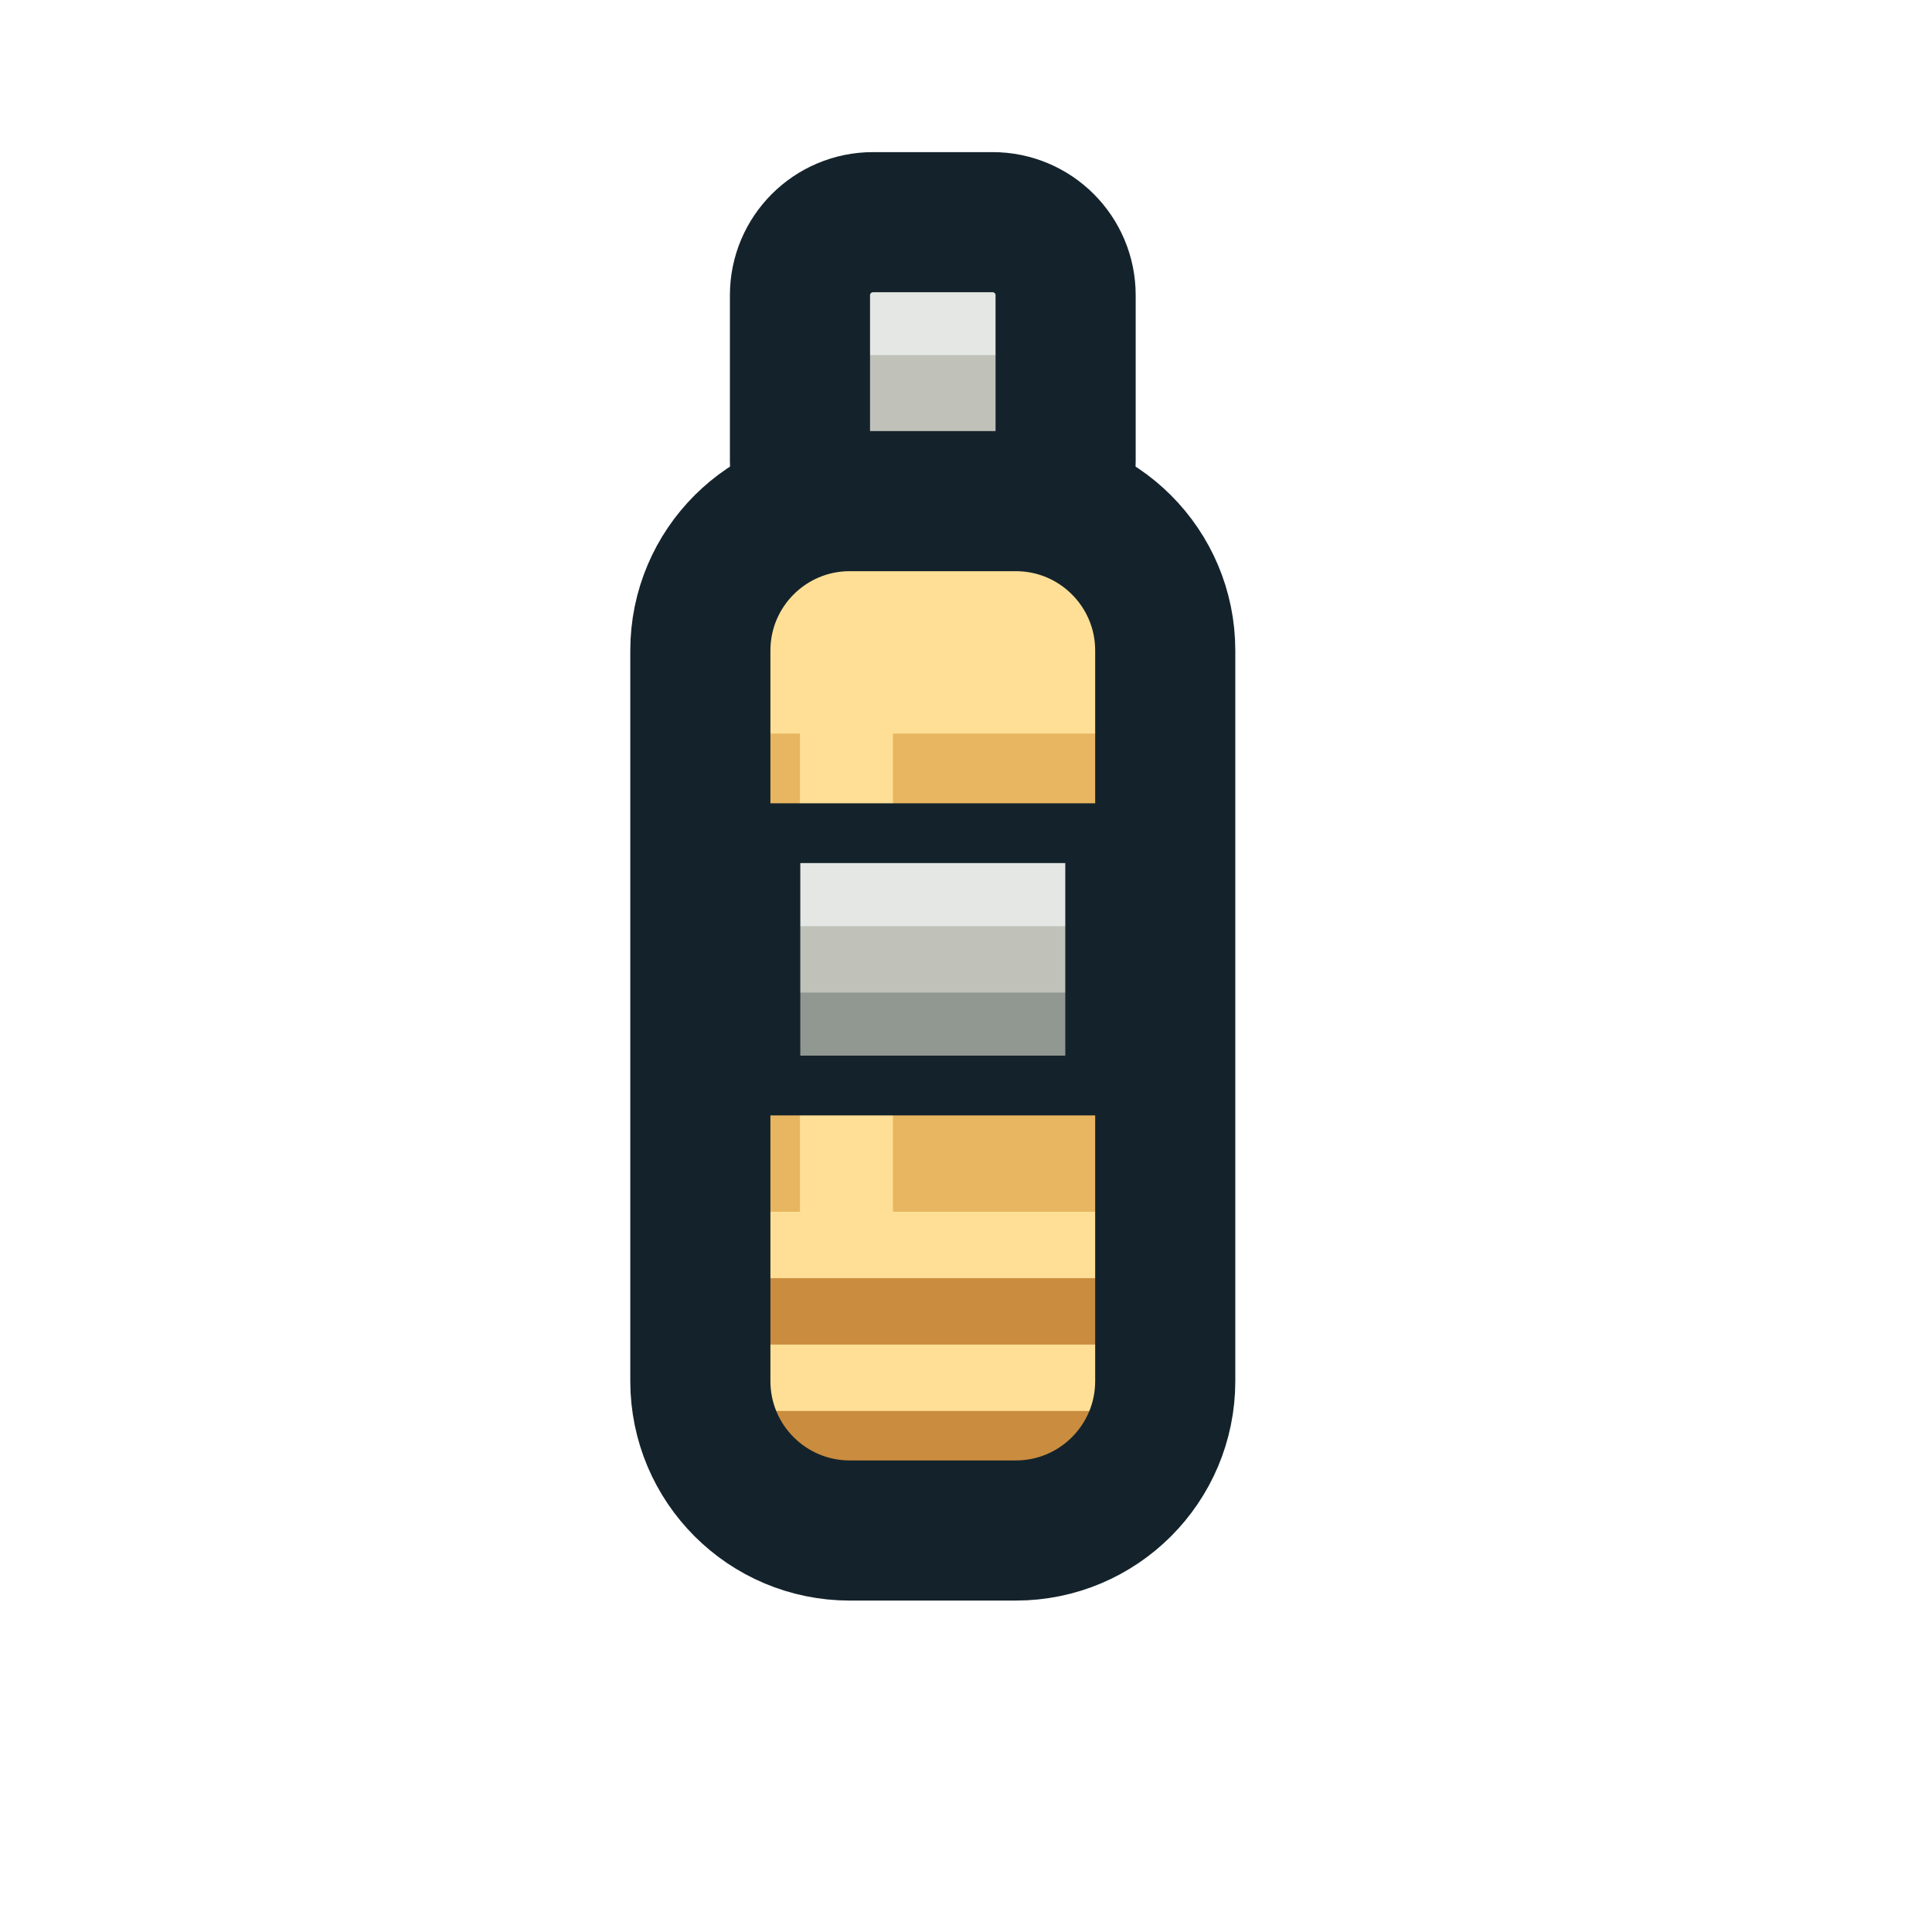
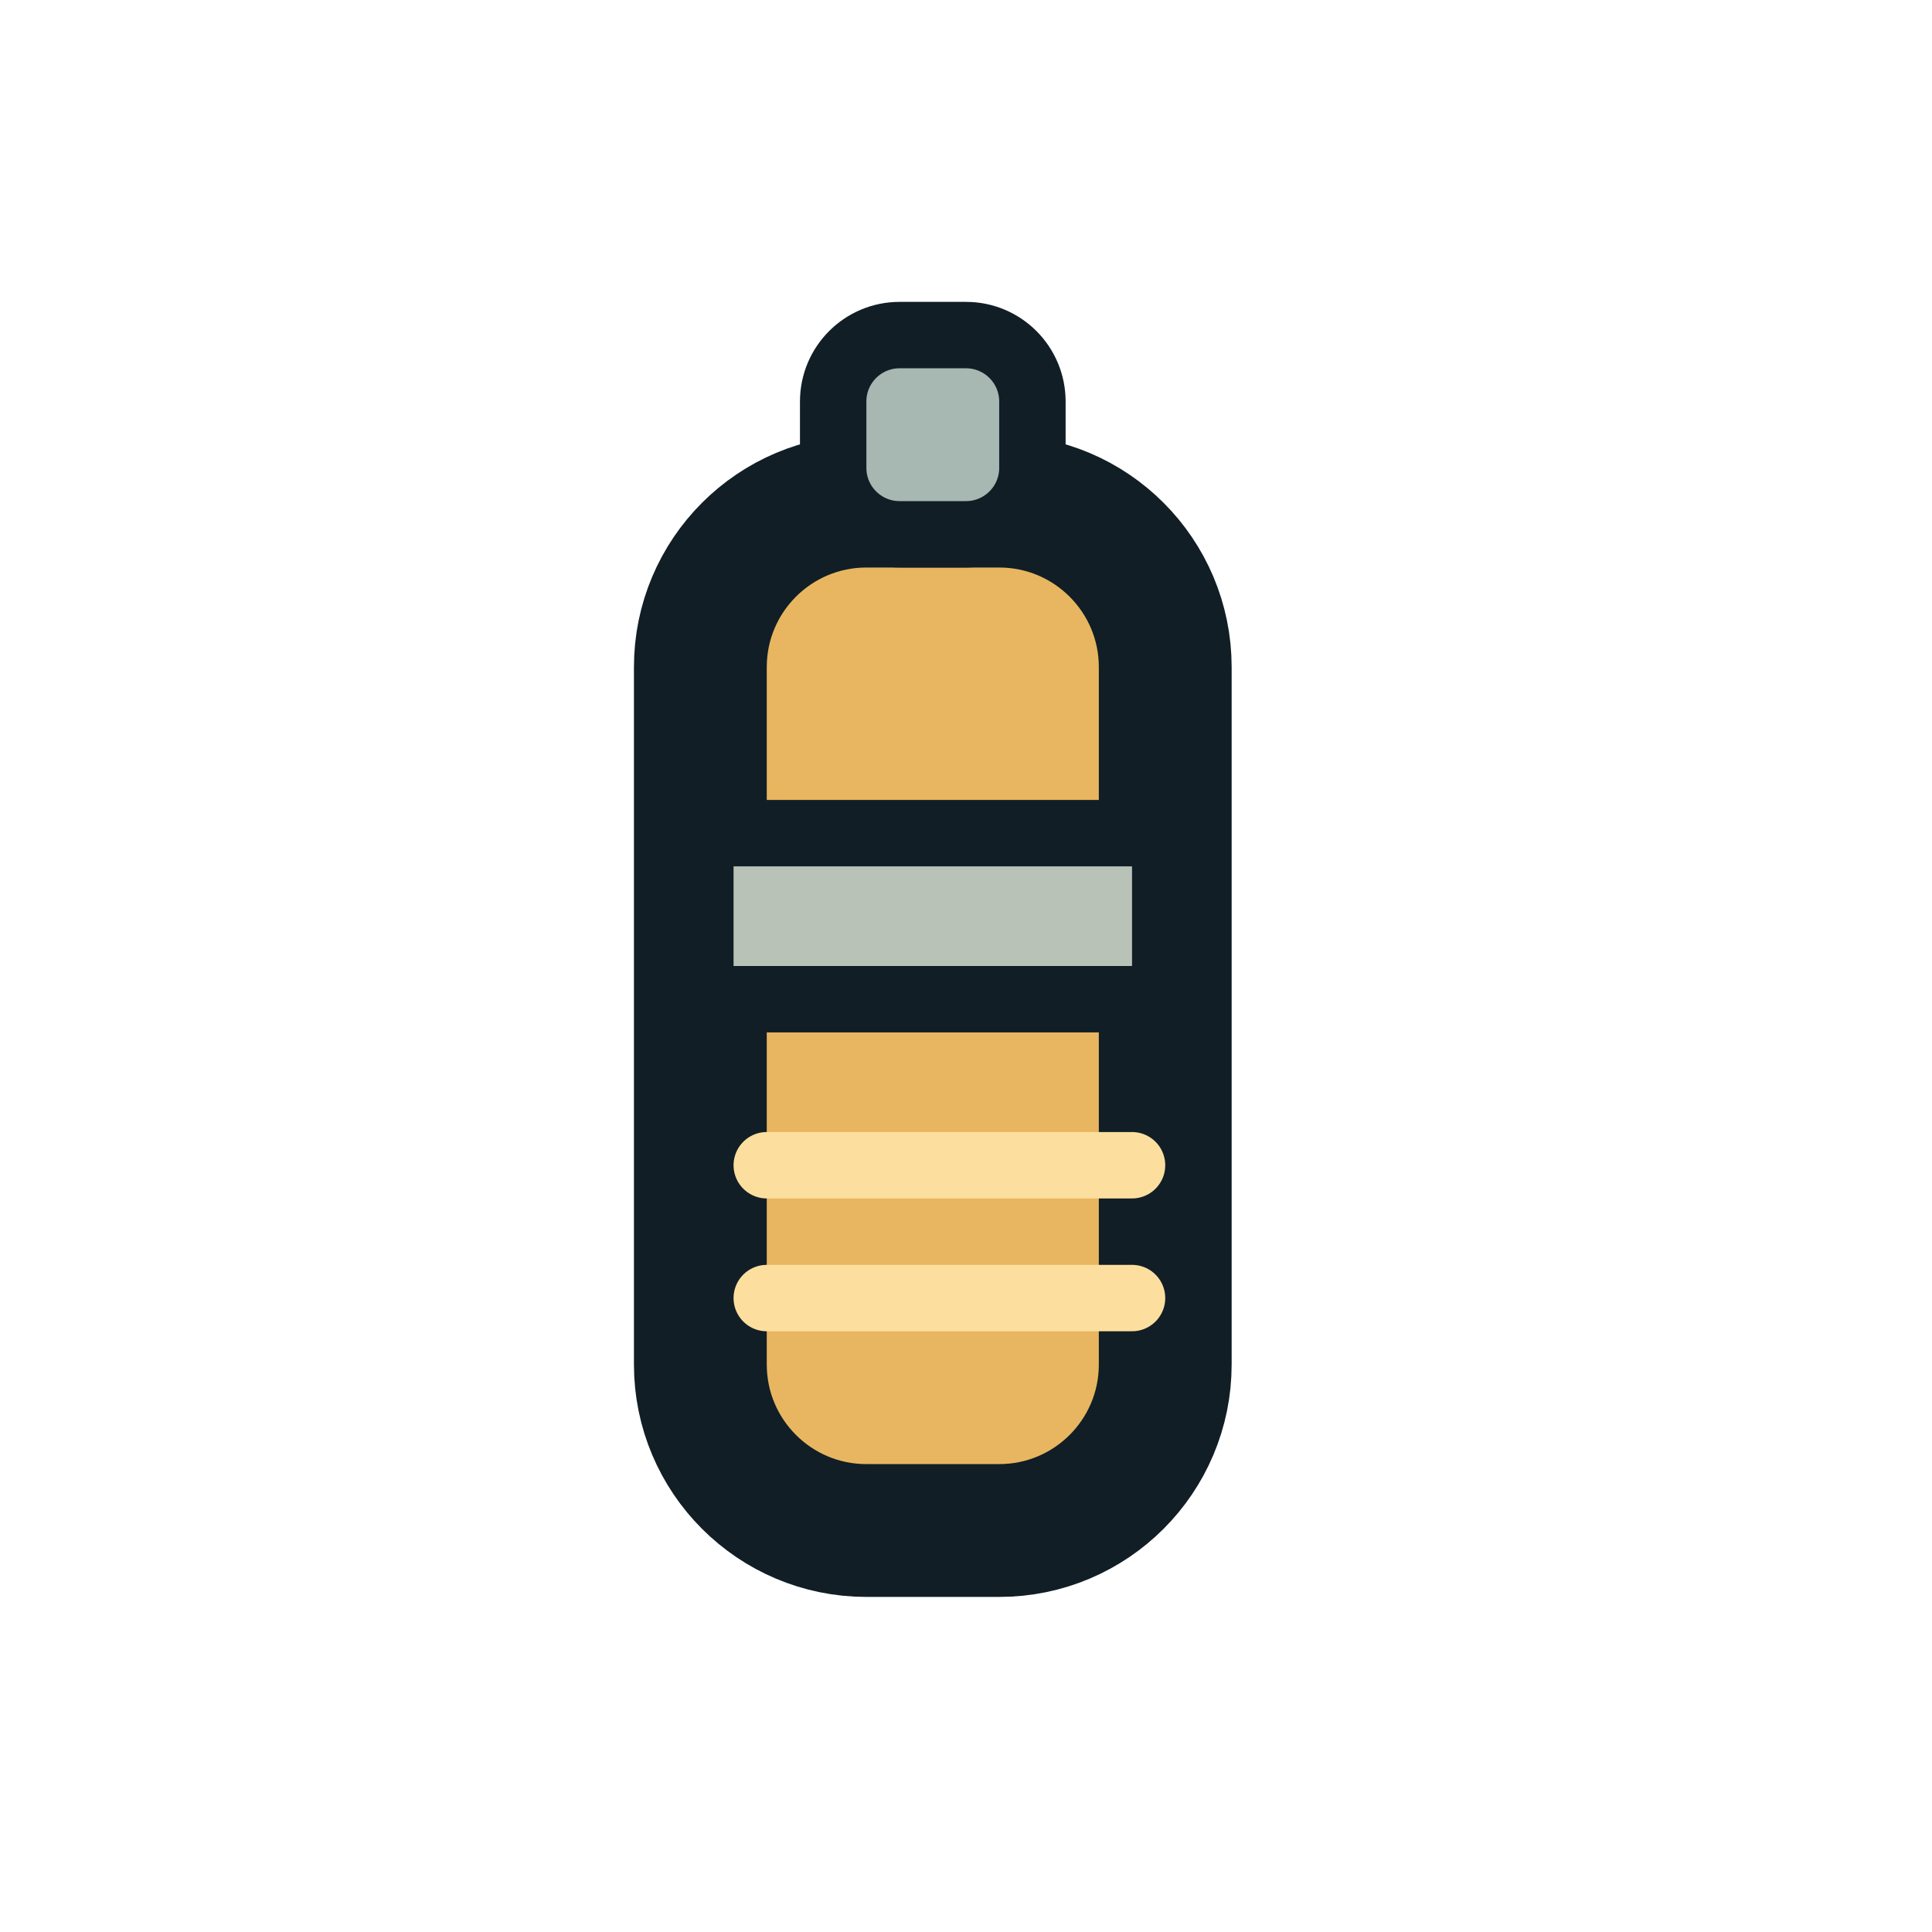
<svg xmlns="http://www.w3.org/2000/svg" width="128" height="128" viewBox="0 0 128 128">
  <g stroke-linecap="round" stroke-linejoin="round">
    <g transform="translate(64 64) scale(2.2) translate(-21 -54)">
      <g id="energy-canister" data-layer="energy-canister">
-         <g data-zone="silver">
-           <defs>
-             <clipPath id="rig-energy-1-cap-clip">
-               <path d="M18.2 31.6 H21.8 A2.2 2.2 0 0 1 24 33.8 V38.8 A2.2 2.2 0 0 1 21.8 41 H18.2 A2.2 2.2 0 0 1 16 38.8 V33.8 A2.2 2.2 0 0 1 18.2 31.6 Z" />
-             </clipPath>
-           </defs>
-           <g clip-path="url(#rig-energy-1-cap-clip)">
-             <path d="M18.2 31.6 H21.8 A2.2 2.2 0 0 1 24 33.8 V38.8 A2.2 2.2 0 0 1 21.8 41 H18.2 A2.2 2.2 0 0 1 16 38.8 V33.8 A2.2 2.2 0 0 1 18.2 31.6 Z" fill="#c0c2ba" />
-             <path d="M11 28 L29 28 L29 35.6 L11 35.6 Z" fill="#e4e7e3" />
-           </g>
-           <path d="M18.2 31.6 H21.8 A2.2 2.2 0 0 1 24 33.8 V38.8 A2.2 2.2 0 0 1 21.8 41 H18.2 A2.2 2.2 0 0 1 16 38.8 V33.8 A2.2 2.2 0 0 1 18.2 31.6 Z" fill="none" stroke="#14232b" stroke-width="4.22" stroke-linejoin="round" />
-         </g>
-         <g data-zone="rank1">
-           <defs>
-             <clipPath id="rig-energy-1-body-clip">
-               <path d="M17.5 40 H22.5 A4.5 4.5 0 0 1 27 44.5 V66.5 A4.5 4.5 0 0 1 22.5 71 H17.5 A4.5 4.5 0 0 1 13 66.5 V44.5 A4.5 4.5 0 0 1 17.5 40 Z" />
-             </clipPath>
-           </defs>
-           <g clip-path="url(#rig-energy-1-body-clip)">
-             <path d="M17.5 40 H22.5 A4.5 4.5 0 0 1 27 44.5 V66.5 A4.5 4.5 0 0 1 22.5 71 H17.5 A4.5 4.5 0 0 1 13 66.5 V44.5 A4.5 4.5 0 0 1 17.5 40 Z" fill="#e8b660" />
-             <path d="M11 36 L29 36 L29 47 L11 47 Z" fill="#ffdf96" />
-             <path d="M16 36 L18.8 36 L18.8 63 L16 63 Z" fill="#ffdf96" />
-             <path d="M11 63 L29 63 L29 73 L11 73 Z" fill="#ca8c3e" />
-             <path d="M13 61.4 L27 61.4 L27 63.4 L13 63.4 Z" fill="#ffdf96" />
-             <path d="M13 65.4 L27 65.4 L27 67.4 L13 67.4 Z" fill="#ffdf96" />
-           </g>
-           <path d="M17.5 40 H22.5 A4.5 4.5 0 0 1 27 44.5 V66.5 A4.5 4.5 0 0 1 22.5 71 H17.5 A4.5 4.5 0 0 1 13 66.5 V44.5 A4.5 4.5 0 0 1 17.5 40 Z" fill="none" stroke="#14232b" stroke-width="4.22" stroke-linejoin="round" />
-         </g>
-         <g data-zone="silver">
-           <defs>
-             <clipPath id="rig-energy-1-band-clip">
-               <path d="M15.11 50 L24.89 50 L24.89 57.6 L15.11 57.6 Z" />
-             </clipPath>
-           </defs>
-           <g clip-path="url(#rig-energy-1-band-clip)">
-             <path d="M15.11 50 L24.89 50 L24.89 57.6 L15.11 57.6 Z" fill="#c0c2ba" />
-             <path d="M10 -8 L30 -8 L30 52.8 L10 52.8 Z" fill="#e4e7e3" />
-             <path d="M10 54.8 L30 54.8 L30 136 L10 136 Z" fill="#909891" />
-           </g>
-           <path d="M15.11 50 L24.89 50 L24.89 57.6 L15.11 57.6 Z" fill="none" stroke="#14232b" stroke-width="1.8" stroke-linejoin="round" />
-         </g>
+         <rect x="13" y="40" width="14" height="31" rx="5" fill="#e8b660" stroke="#111e26" stroke-width="4" />
+         <rect x="13" y="50" width="14" height="5" rx="0" fill="#b9c2b7" stroke="#111e26" stroke-width="2" />
+         <rect x="17" y="35" width="6" height="6" rx="2" fill="#a7b7b2" stroke="#111e26" stroke-width="2" />
+         <path d="M15 60 H26 M15 64 H26" fill="none" stroke="#fcdf9e" stroke-width="2" />
      </g>
    </g>
  </g>
</svg>
